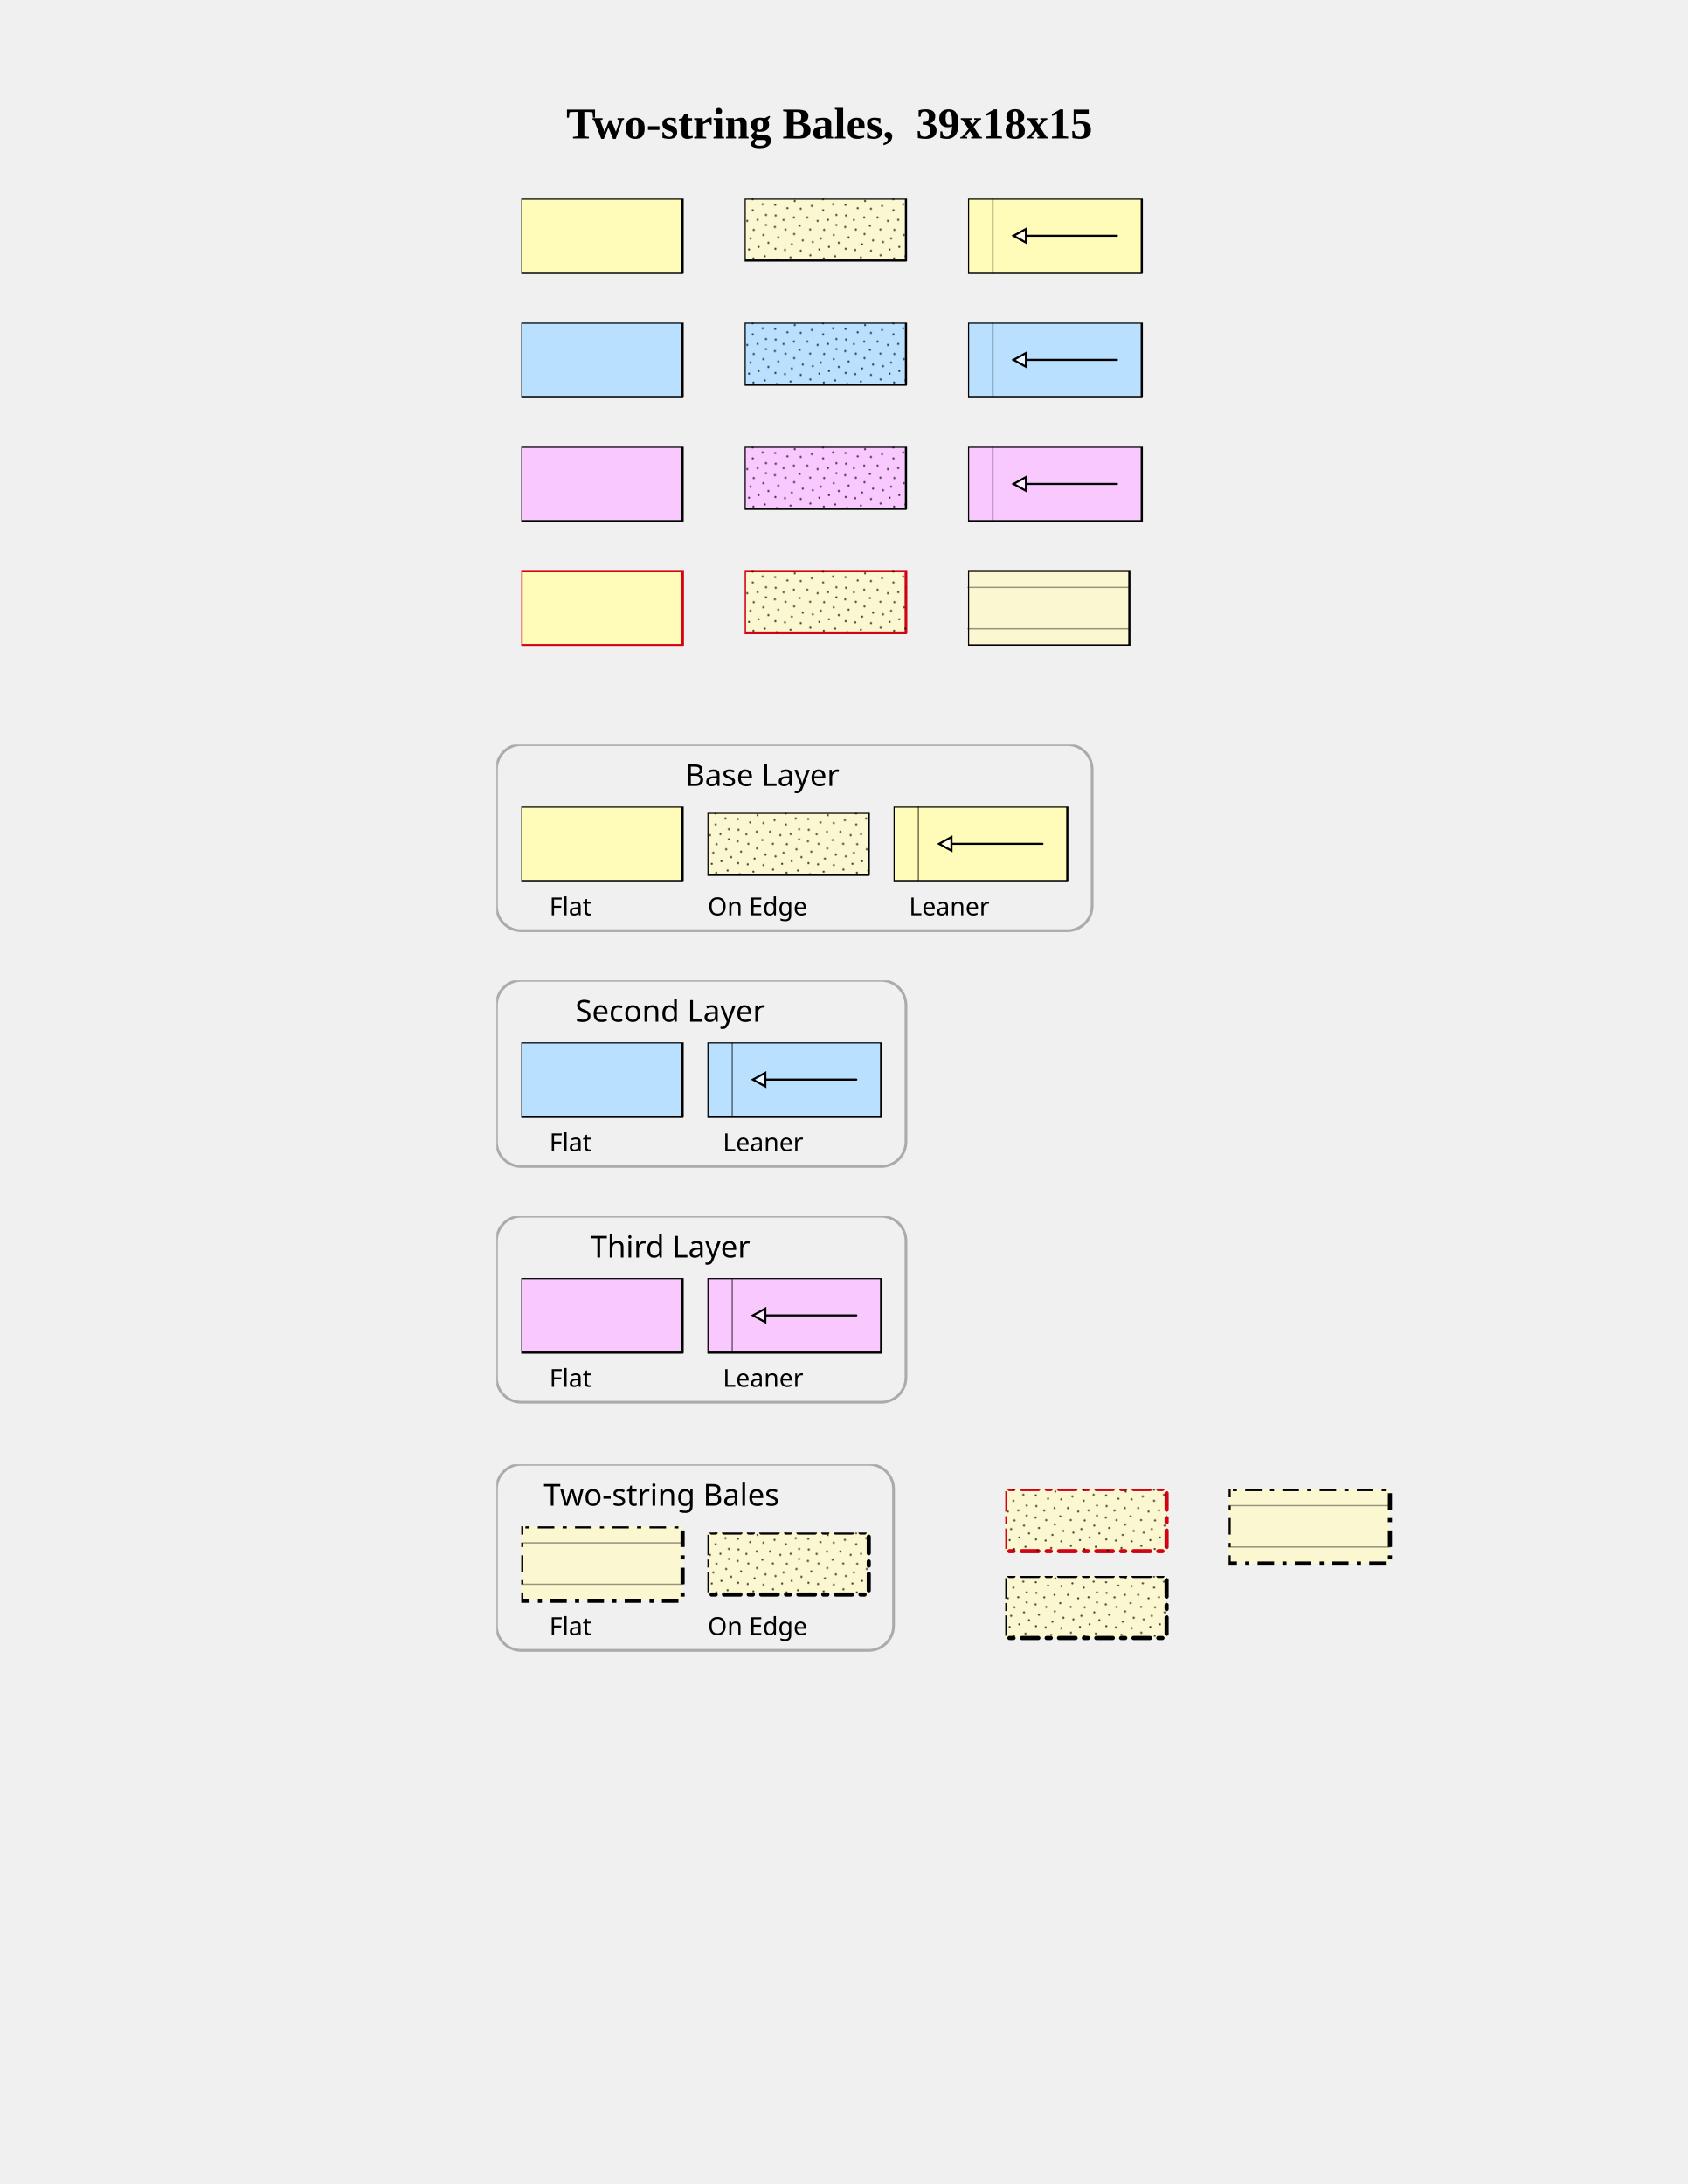
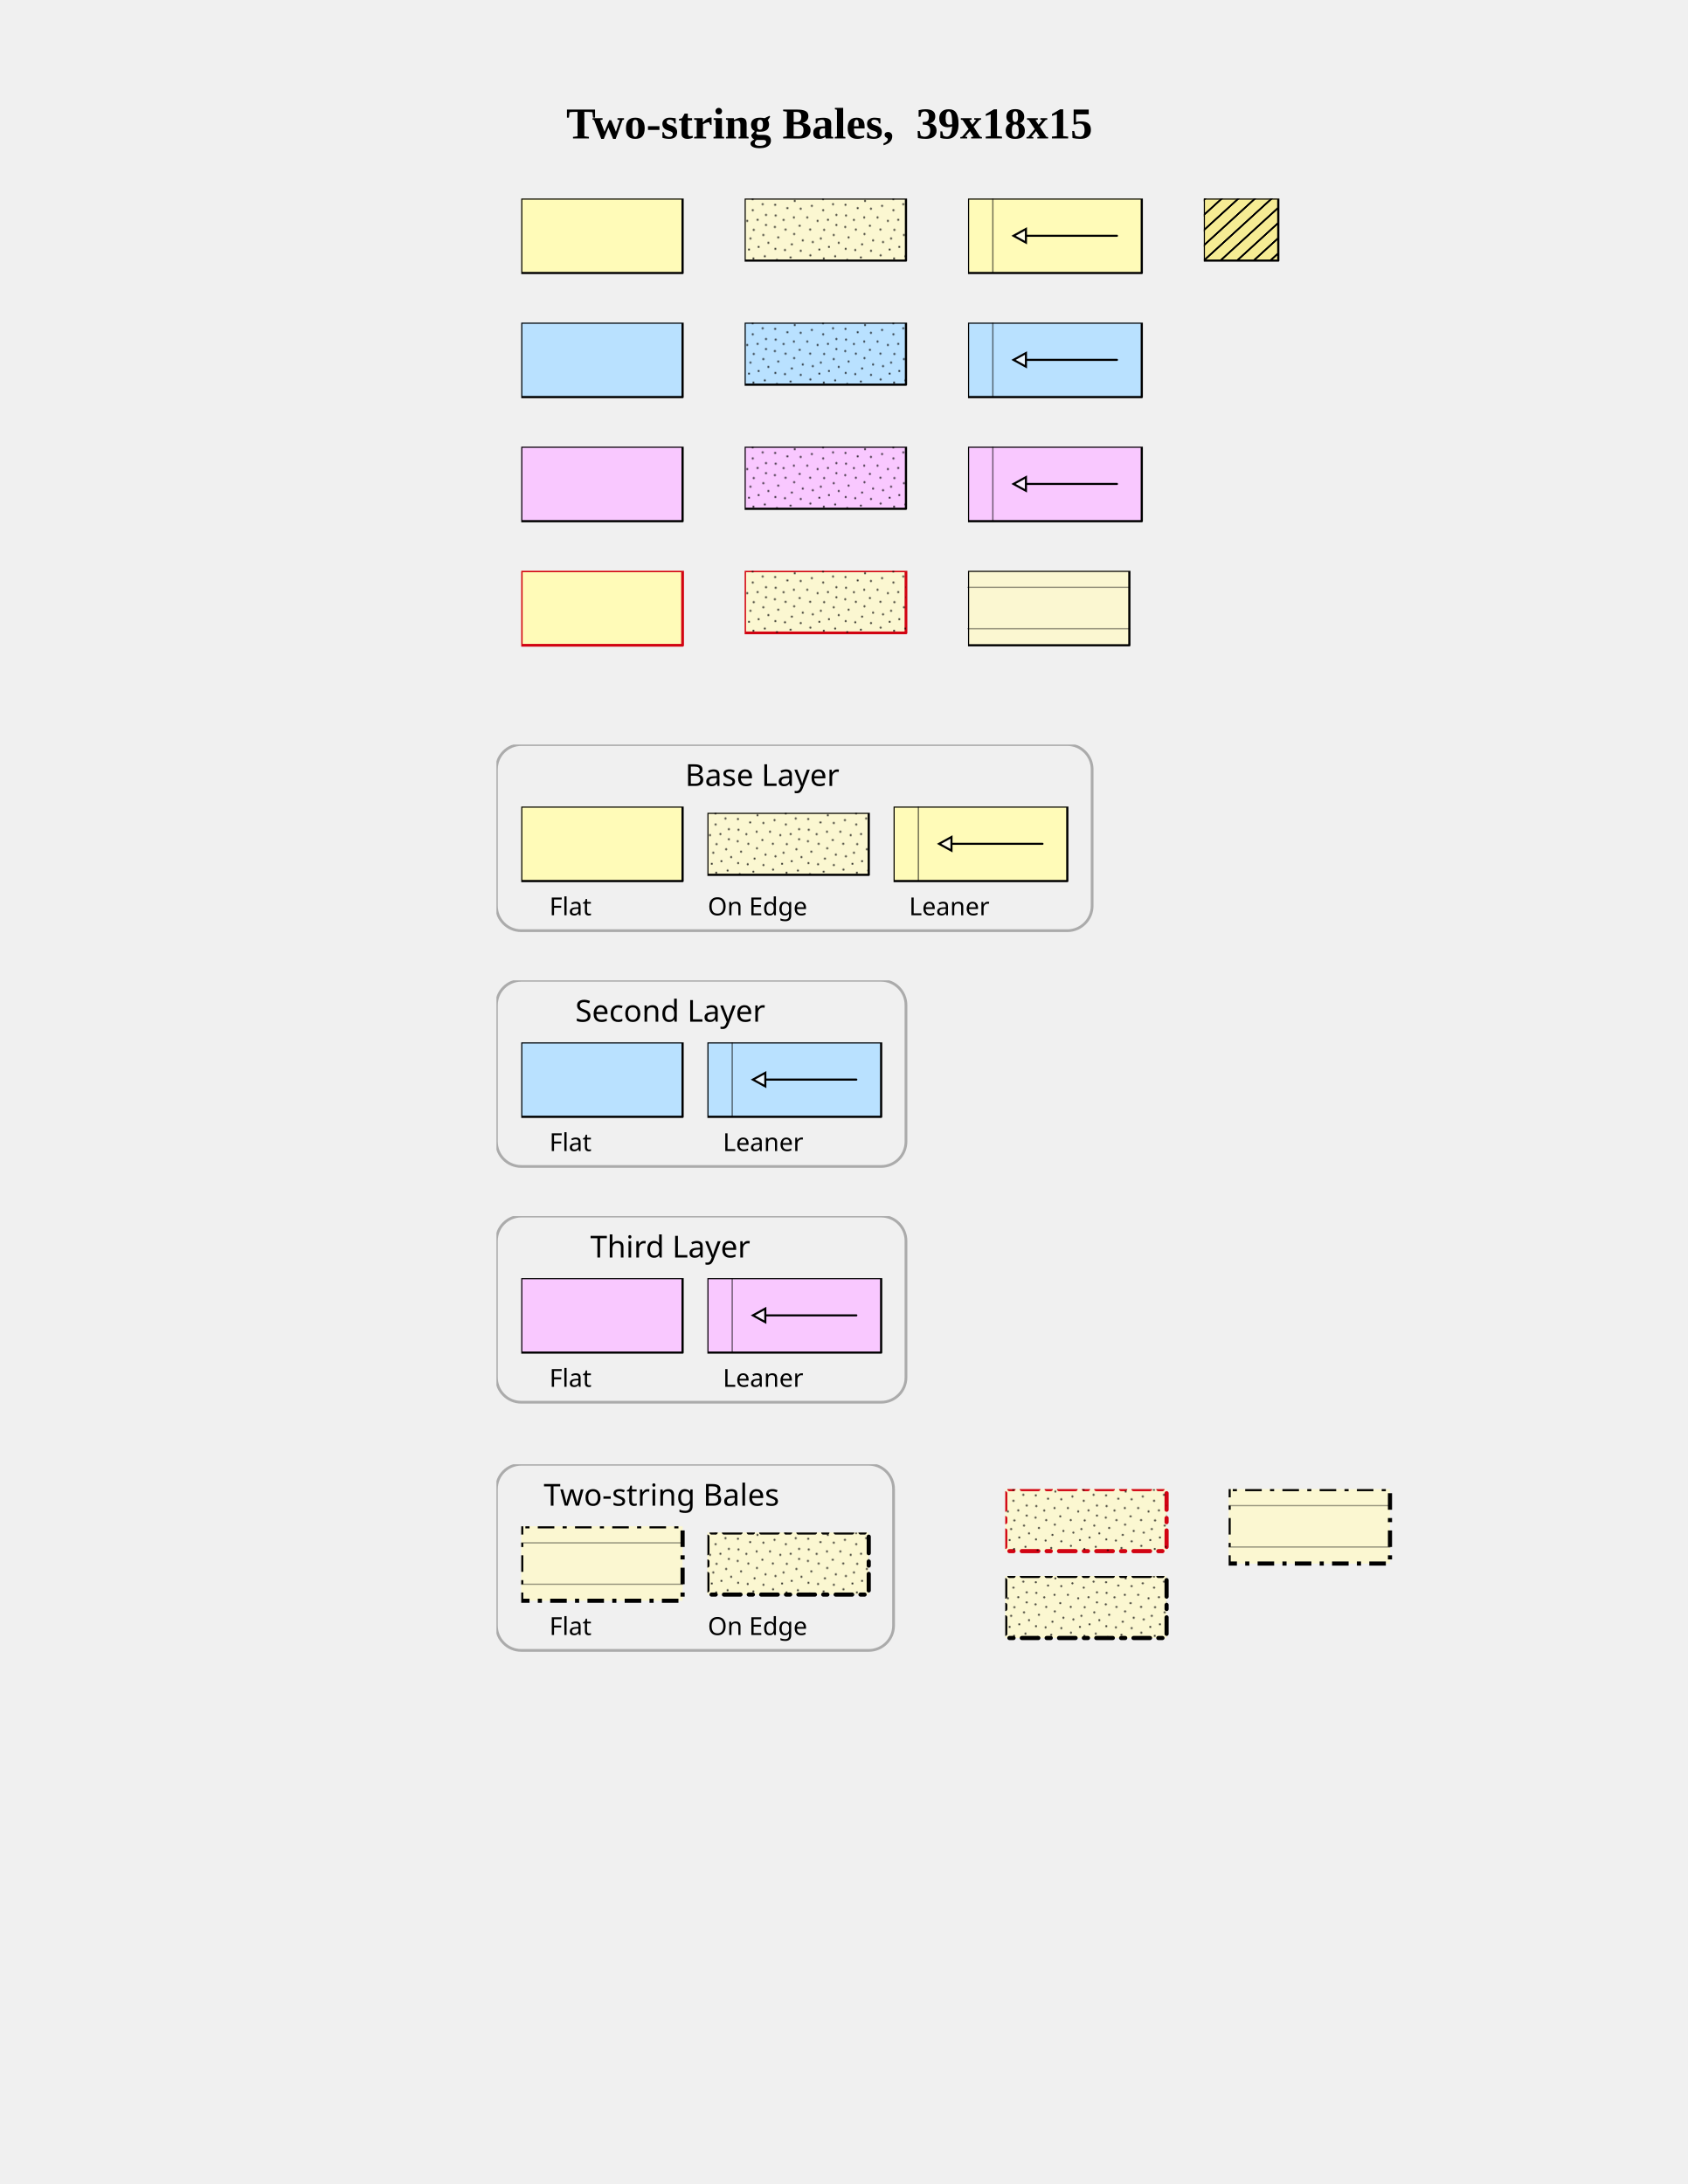
<svg xmlns="http://www.w3.org/2000/svg" xmlns:ns2="http://dairiki.org/barnhunt/inkscape-extensions" xmlns:xlink="http://www.w3.org/1999/xlink" width="8.5in" height="11in" viewBox="0 0 816 1056" version="1.1" id="svg219">
  <defs>
+     <pattern xlink:href="#Strips1_5" id="bh-end-bale-stipple" patternTransform="matrix(0.6094059,0.6668921,-22.16151,20.25119,0,0)" />
+     <pattern id="Strips1_5" patternTransform="translate(0,0) scale(10,10)" height="1" width="6" patternUnits="userSpaceOnUse">
+       <rect height="2" width="1" y="-0.5" x="0" style="fill:black;stroke:none" />
+     </pattern>
    <pattern xlink:href="#Polkadots-med" id="bh-edge-bale-stipple" patternTransform="scale(3.4)" />
    <pattern id="Polkadots-med" patternTransform="translate(0,0) scale(10,10)" height="10" width="10" patternUnits="userSpaceOnUse">
      <circle r="0.15" cy="0.810" cx="2.567" style="fill:black;stroke:none" />
      <circle r="0.15" cy="2.33" cx="3.048" style="fill:black;stroke:none" />
      <circle r="0.15" cy="2.415" cx="4.418" style="fill:black;stroke:none" />
      <circle r="0.15" cy="3.029" cx="1.844" style="fill:black;stroke:none" />
      <circle r="0.15" cy="1.363" cx="6.08" style="fill:black;stroke:none" />
      <circle r="0.15" cy="4.413" cx="5.819" style="fill:black;stroke:none" />
      <circle r="0.15" cy="4.048" cx="4.305" style="fill:black;stroke:none" />
      <circle r="0.15" cy="3.045" cx="5.541" style="fill:black;stroke:none" />
      <circle r="0.15" cy="5.527" cx="4.785" style="fill:black;stroke:none" />
      <circle r="0.15" cy="5.184" cx="2.667" style="fill:black;stroke:none" />
      <circle r="0.15" cy="1.448" cx="7.965" style="fill:black;stroke:none" />
      <circle r="0.15" cy="5.049" cx="7.047" style="fill:black;stroke:none" />
      <circle r="0.15" cy="0.895" cx="4.340" style="fill:black;stroke:none" />
      <circle r="0.15" cy="0.340" cx="7.125" style="fill:black;stroke:none" />
      <circle r="0.15" cy="1.049" cx="9.553" style="fill:black;stroke:none" />
      <circle r="0.15" cy="2.689" cx="7.006" style="fill:black;stroke:none" />
      <circle r="0.15" cy="2.689" cx="8.909" style="fill:black;stroke:none" />
      <circle r="0.15" cy="4.407" cx="9.315" style="fill:black;stroke:none" />
      <circle r="0.15" cy="3.870" cx="7.820" style="fill:black;stroke:none" />
      <circle r="0.15" cy="5.948" cx="8.270" style="fill:black;stroke:none" />
      <circle r="0.15" cy="7.428" cx="7.973" style="fill:black;stroke:none" />
      <circle r="0.15" cy="8.072" cx="9.342" style="fill:black;stroke:none" />
      <circle r="0.15" cy="9.315" cx="8.206" style="fill:black;stroke:none" />
      <circle r="0.15" cy="9.475" cx="9.682" style="fill:black;stroke:none" />
      <circle r="0.15" cy="6.186" cx="9.688" style="fill:black;stroke:none" />
      <circle r="0.15" cy="6.296" cx="3.379" style="fill:black;stroke:none" />
      <circle r="0.15" cy="8.204" cx="2.871" style="fill:black;stroke:none" />
      <circle r="0.15" cy="8.719" cx="4.59" style="fill:black;stroke:none" />
      <circle r="0.15" cy="9.671" cx="3.181" style="fill:black;stroke:none" />
      <circle r="0.15" cy="7.315" cx="5.734" style="fill:black;stroke:none" />
      <circle r="0.15" cy="6.513" cx="6.707" style="fill:black;stroke:none" />
      <circle r="0.15" cy="9.670" cx="5.730" style="fill:black;stroke:none" />
      <circle r="0.15" cy="8.373" cx="6.535" style="fill:black;stroke:none" />
      <circle r="0.15" cy="7.154" cx="4.37" style="fill:black;stroke:none" />
      <circle r="0.15" cy="7.25" cx="0.622" style="fill:black;stroke:none" />
      <circle r="0.15" cy="5.679" cx="0.831" style="fill:black;stroke:none" />
      <circle r="0.15" cy="8.519" cx="1.257" style="fill:black;stroke:none" />
      <circle r="0.15" cy="6.877" cx="1.989" style="fill:black;stroke:none" />
      <circle r="0.15" cy="3.181" cx="0.374" style="fill:black;stroke:none" />
      <circle r="0.15" cy="1.664" cx="1.166" style="fill:black;stroke:none" />
      <circle r="0.15" cy="0.093" cx="1.151" style="fill:black;stroke:none" />
      <circle r="0.15" cy="10.093" cx="1.151" style="fill:black;stroke:none" />
      <circle r="0.15" cy="4.451" cx="1.302" style="fill:black;stroke:none" />
      <circle r="0.15" cy="3.763" cx="3.047" style="fill:black;stroke:none" />
    </pattern>
    <symbol id="bale-1-39x18x15" ns2:count-as="bale-39x18x15">
      <rect height="36" width="78" style="opacity:1;fill:#fffbb8;fill-opacity:1;stroke:#000000;stroke-width:1.067;stroke-linecap:round;stroke-linejoin:round;stroke-miterlimit:4" x="0" y="0" />
    </symbol>
    <symbol id="bale-1-edge-39x18x15" ns2:count-as="bale-39x18x15">
      <rect height="30" width="78" style="opacity:1;fill:#fbf7d1;fill-opacity:1;stroke:#000000;stroke-width:1.067;stroke-linecap:round;stroke-linejoin:round;stroke-miterlimit:4;stroke-dasharray:none;stroke-dashoffset:0;stroke-opacity:1" x="0" y="0" />
      <rect style="fill:url(#bh-edge-bale-stipple);fill-opacity:0.7;stroke:none" width="78" height="30" x="0" y="0" />
    </symbol>
    <symbol id="bale-1-leaner-39x18x15" ns2:count-as="bale-39x18x15">
      <rect style="fill:#fffbb8;fill-opacity:1;stroke:#000000;stroke-width:1.067;stroke-linecap:butt;stroke-linejoin:round;stroke-miterlimit:4;stroke-opacity:1" width="84" height="36" x="0" y="0" />
      <path style="fill:none;stroke:#000000;stroke-width:0.64;stroke-linecap:butt;stroke-miterlimit:4;stroke-opacity:0.553" d="M 12,0 V 36" />
      <path d="M 72,18 H 28 v -3.3 l -6,3.3 6,3.3 V 18" style="fill:#ffffff;fill-opacity:0.698;fill-rule:evenodd;stroke:#000000;stroke-width:1px;stroke-linecap:round;stroke-linejoin:miter;stroke-opacity:1" />
    </symbol>
    <symbol id="bale-2-39x18x15" ns2:count-as="bale-39x18x15">
      <rect y="0" x="0" style="opacity:1;fill:#b9e1ff;fill-opacity:1;stroke:#000000;stroke-width:1.067;stroke-linecap:round;stroke-linejoin:round;stroke-miterlimit:4" width="78" height="36" />
    </symbol>
    <symbol id="bale-2-edge-39x18x15" ns2:count-as="bale-39x18x15">
      <rect y="0" x="0" style="opacity:1;fill:#b9e1ff;fill-opacity:1;stroke:#000000;stroke-width:1.067;stroke-linecap:round;stroke-linejoin:round;stroke-miterlimit:4;stroke-dasharray:none;stroke-dashoffset:0;stroke-opacity:1" width="78" height="30" />
      <rect width="78" height="30" x="0" y="0" style="fill:url(#bh-edge-bale-stipple);fill-opacity:0.7;stroke:none" />
    </symbol>
    <symbol id="bale-2-leaner-39x18x15" ns2:count-as="bale-39x18x15">
      <rect y="0" x="0" height="36" width="84" style="fill:#b9e1ff;fill-opacity:1;stroke:#000000;stroke-width:1.067;stroke-linecap:butt;stroke-linejoin:round;stroke-miterlimit:4;stroke-dasharray:none;stroke-opacity:1" />
      <path d="M 12,0 V 36" style="fill:none;fill-opacity:0.75;fill-rule:evenodd;stroke:#000000;stroke-width:0.64;stroke-linecap:butt;stroke-linejoin:miter;stroke-miterlimit:4;stroke-dasharray:none;stroke-opacity:0.553" />
      <path style="fill:#ffffff;fill-opacity:0.698;fill-rule:evenodd;stroke:#000000;stroke-width:1px;stroke-linecap:round;stroke-linejoin:miter;stroke-opacity:1" d="M 72,18 H 28 v -3.3 l -6,3.3 6,3.3 V 18" />
    </symbol>
    <symbol id="bale-3-39x18x15" ns2:count-as="bale-39x18x15">
      <rect height="36" width="78" style="opacity:1;fill:#f9c8ff;fill-opacity:1;stroke:#000000;stroke-width:1.067;stroke-linecap:round;stroke-linejoin:round;stroke-miterlimit:4" x="0" y="0" />
    </symbol>
    <symbol id="bale-3-edge-39x18x15" ns2:count-as="bale-39x18x15">
      <rect height="30" width="78" style="opacity:1;fill:#f9c8ff;fill-opacity:1;stroke:#000000;stroke-width:1.067;stroke-linecap:round;stroke-linejoin:round;stroke-miterlimit:4;stroke-dasharray:none;stroke-dashoffset:0;stroke-opacity:1" x="0" y="0" />
      <rect width="78" height="30" x="0" y="0" style="fill:url(#bh-edge-bale-stipple);fill-opacity:0.7;stroke:none" />
    </symbol>
    <symbol id="bale-3-leaner-39x18x15" ns2:count-as="bale-39x18x15">
      <rect style="fill:#f9c8ff;fill-opacity:1;stroke:#000000;stroke-width:1.067;stroke-linecap:butt;stroke-linejoin:round;stroke-miterlimit:4;stroke-dasharray:none;stroke-opacity:1" width="84" height="36" x="0" y="0" />
      <path style="fill:none;fill-opacity:0.75;fill-rule:evenodd;stroke:#000000;stroke-width:0.64;stroke-linecap:butt;stroke-linejoin:miter;stroke-miterlimit:4;stroke-dasharray:none;stroke-opacity:0.553" d="M 12,0 V 36" />
      <path style="fill:#ffffff;fill-opacity:0.698;fill-rule:evenodd;stroke:#000000;stroke-width:1px;stroke-linecap:round;stroke-linejoin:miter;stroke-opacity:1" d="M 72,18 H 28 v -3.3 l -6,3.3 6,3.3 V 18" />
    </symbol>
    <symbol id="bale-1-anchor-39x18x15" ns2:count-as="bale-39x18x15">
      <rect y="0" x="0" style="opacity:1;fill:#fffbb8;fill-opacity:1;stroke:#d20312;stroke-width:1.333;stroke-linecap:round;stroke-linejoin:round;stroke-miterlimit:4;stroke-dasharray:none;stroke-dashoffset:0;stroke-opacity:1" width="78" height="36" />
    </symbol>
    <symbol id="bale-1-anchor-edge-39x18x15" ns2:count-as="bale-39x18x15">
      <rect y="0" x="0" style="opacity:1;fill:#fbf7d1;fill-opacity:1;stroke:#d20312;stroke-width:1.333;stroke-linecap:round;stroke-linejoin:round;stroke-miterlimit:4;stroke-dasharray:none;stroke-dashoffset:0;stroke-opacity:1" width="78" height="30" />
      <rect width="78" height="30" x="0" y="0" style="fill:url(#bh-edge-bale-stipple);fill-opacity:0.7;stroke:none" />
    </symbol>
    <symbol id="bale-1-with-strings-39x18x15" ns2:count-as="bale-39x18x15">
      <rect style="display:inline;fill:#fbf7d1;fill-opacity:1;stroke:#000000;stroke-width:1.067;stroke-linecap:butt;stroke-linejoin:round;stroke-miterlimit:4;stroke-opacity:1" width="78" height="36" x="0" y="0" />
      <path style="display:inline;fill:none;stroke:#000000;stroke-width:0.625;stroke-linecap:round;stroke-opacity:0.4" d="M 0,8 H 78" id="string-39x18x15" />
      <use x="0" y="0" xlink:href="#string-39x18x15" transform="translate(0,20)" width="100%" height="100%" />
    </symbol>
    <symbol id="legend-1-39x18x15">
      <g>
        <use xlink:href="#bale-1-39x18x15" x="0" y="0" width="100%" height="100%" transform="translate(12,30)" />
        <use xlink:href="#bale-1-edge-39x18x15" x="0" y="0" width="100%" height="100%" transform="translate(102,33)" />
        <use xlink:href="#bale-1-leaner-39x18x15" x="0" y="0" width="100%" height="100%" transform="translate(192, 30)" />
        <text xml:space="preserve" style="font-style:normal;font-variant:normal;font-weight:normal;font-stretch:normal;font-size:12px;line-height:125%;font-family:'Rock Salt';-inkscape-font-specification:'Rock Salt, Normal';font-variant-ligatures:normal;font-variant-caps:normal;font-variant-numeric:normal;font-feature-settings:normal;text-align:center;letter-spacing:0px;word-spacing:0px;writing-mode:lr-tb;text-anchor:middle;fill:#000000;fill-opacity:1;stroke:none;stroke-width:1px;stroke-linecap:butt;stroke-linejoin:miter;stroke-opacity:1" x="58.84" y="94.546" transform="translate(-9,-12)">
          <tspan x="58.84" y="94.546">Flat</tspan>
        </text>
        <text y="94.546" x="167.277" style="font-style:normal;font-variant:normal;font-weight:normal;font-stretch:normal;font-size:12px;line-height:125%;font-family:'Rock Salt';-inkscape-font-specification:'Rock Salt, Normal';font-variant-ligatures:normal;font-variant-caps:normal;font-variant-numeric:normal;font-feature-settings:normal;text-align:center;letter-spacing:0px;word-spacing:0px;writing-mode:lr-tb;text-anchor:middle;fill:#000000;fill-opacity:1;stroke:none;stroke-width:1px;stroke-linecap:butt;stroke-linejoin:miter;stroke-opacity:1" xml:space="preserve" transform="translate(-27,-12)">
          <tspan y="94.546" x="167.277">On Edge</tspan>
        </text>
        <text xml:space="preserve" style="font-style:normal;font-variant:normal;font-weight:normal;font-stretch:normal;font-size:12px;line-height:125%;font-family:'Rock Salt';-inkscape-font-specification:'Rock Salt, Normal';font-variant-ligatures:normal;font-variant-caps:normal;font-variant-numeric:normal;font-feature-settings:normal;text-align:center;letter-spacing:0px;word-spacing:0px;writing-mode:lr-tb;text-anchor:middle;fill:#000000;fill-opacity:1;stroke:none;stroke-width:1px;stroke-linecap:butt;stroke-linejoin:miter;stroke-opacity:1" x="277.982" y="94.546" transform="translate(-45,-12)">
          <tspan x="277.982" y="94.546">Leaner</tspan>
        </text>
      </g>
      <text y="20.02" x="168.883" style="font-style:normal;font-variant:normal;font-weight:normal;font-stretch:normal;font-size:14.667px;line-height:125%;font-family:'Rock Salt';-inkscape-font-specification:'Rock Salt, Normal';font-variant-ligatures:normal;font-variant-caps:normal;font-variant-numeric:normal;font-feature-settings:normal;text-align:center;letter-spacing:0px;word-spacing:0px;writing-mode:lr-tb;text-anchor:middle;fill:#000000;fill-opacity:1;stroke:none;stroke-width:1px;stroke-linecap:butt;stroke-linejoin:miter;stroke-opacity:1" xml:space="preserve" transform="translate(-27, 0)">
        <tspan y="20.02" x="168.883">Base Layer</tspan>
      </text>
      <rect ry="12" rx="12" y="0" x="0" height="90" width="288" style="opacity:0.687;fill:none;fill-opacity:1;fill-rule:evenodd;stroke:#8c8c8c;stroke-width:1.333;stroke-linecap:round;stroke-linejoin:round;stroke-miterlimit:4;stroke-dasharray:none;stroke-dashoffset:0;stroke-opacity:1" />
    </symbol>
    <symbol id="legend-2-39x18x15">
      <g>
        <text y="94.546" x="58.84" style="font-style:normal;font-variant:normal;font-weight:normal;font-stretch:normal;font-size:12px;line-height:125%;font-family:'Rock Salt';-inkscape-font-specification:'Rock Salt, Normal';font-variant-ligatures:normal;font-variant-caps:normal;font-variant-numeric:normal;font-feature-settings:normal;text-align:center;letter-spacing:0px;word-spacing:0px;writing-mode:lr-tb;text-anchor:middle;fill:#000000;fill-opacity:1;stroke:none;stroke-width:1px;stroke-linecap:butt;stroke-linejoin:miter;stroke-opacity:1" xml:space="preserve" transform="translate(-9,-12)">
          <tspan y="94.546" x="58.84">Flat</tspan>
        </text>
        <text y="94.546" x="169.982" style="font-style:normal;font-variant:normal;font-weight:normal;font-stretch:normal;font-size:12px;line-height:125%;font-family:'Rock Salt';-inkscape-font-specification:'Rock Salt, Normal';font-variant-ligatures:normal;font-variant-caps:normal;font-variant-numeric:normal;font-feature-settings:normal;text-align:center;letter-spacing:0px;word-spacing:0px;writing-mode:lr-tb;text-anchor:middle;fill:#000000;fill-opacity:1;stroke:none;stroke-width:1px;stroke-linecap:butt;stroke-linejoin:miter;stroke-opacity:1" xml:space="preserve" transform="translate(-27,-12)">
          <tspan y="94.546" x="169.982">Leaner</tspan>
        </text>
        <use xlink:href="#bale-2-39x18x15" x="0" y="0" width="100%" height="100%" transform="translate(12,30)" />
        <use xlink:href="#bale-2-leaner-39x18x15" x="0" y="0" width="100%" height="100%" transform="translate(102,30)" />
      </g>
      <text xml:space="preserve" style="font-style:normal;font-variant:normal;font-weight:normal;font-stretch:normal;font-size:14.667px;line-height:125%;font-family:'Rock Salt';-inkscape-font-specification:'Rock Salt, Normal';font-variant-ligatures:normal;font-variant-caps:normal;font-variant-numeric:normal;font-feature-settings:normal;text-align:center;letter-spacing:0px;word-spacing:0px;writing-mode:lr-tb;text-anchor:middle;fill:#000000;fill-opacity:1;stroke:none;stroke-width:1px;stroke-linecap:butt;stroke-linejoin:miter;stroke-opacity:1" x="115.396" y="20.02" transform="translate(-18, 0)">
        <tspan x="115.396" y="20.02">Second Layer</tspan>
      </text>
      <rect style="opacity:0.687;fill:none;fill-opacity:1;fill-rule:evenodd;stroke:#8c8c8c;stroke-width:1.333;stroke-linecap:round;stroke-linejoin:round;stroke-miterlimit:4;stroke-dasharray:none;stroke-dashoffset:0;stroke-opacity:1" width="198" height="90" x="0" y="0" rx="12" ry="12" />
    </symbol>
    <symbol id="legend-3-39x18x15">
      <g>
        <text xml:space="preserve" style="font-style:normal;font-variant:normal;font-weight:normal;font-stretch:normal;font-size:12px;line-height:125%;font-family:'Rock Salt';-inkscape-font-specification:'Rock Salt, Normal';font-variant-ligatures:normal;font-variant-caps:normal;font-variant-numeric:normal;font-feature-settings:normal;text-align:center;letter-spacing:0px;word-spacing:0px;writing-mode:lr-tb;text-anchor:middle;fill:#000000;fill-opacity:1;stroke:none;stroke-width:1px;stroke-linecap:butt;stroke-linejoin:miter;stroke-opacity:1" x="58.84" y="94.546" transform="translate(-9,-12)">
          <tspan x="58.84" y="94.546">Flat</tspan>
        </text>
        <text xml:space="preserve" style="font-style:normal;font-variant:normal;font-weight:normal;font-stretch:normal;font-size:12px;line-height:125%;font-family:'Rock Salt';-inkscape-font-specification:'Rock Salt, Normal';font-variant-ligatures:normal;font-variant-caps:normal;font-variant-numeric:normal;font-feature-settings:normal;text-align:center;letter-spacing:0px;word-spacing:0px;writing-mode:lr-tb;text-anchor:middle;fill:#000000;fill-opacity:1;stroke:none;stroke-width:1px;stroke-linecap:butt;stroke-linejoin:miter;stroke-opacity:1" x="169.982" y="94.546" transform="translate(-27,-12)">
          <tspan x="169.982" y="94.546">Leaner</tspan>
        </text>
        <use xlink:href="#bale-3-39x18x15" x="0" y="0" width="100%" height="100%" transform="translate(12,30)" />
        <use xlink:href="#bale-3-leaner-39x18x15" x="0" y="0" width="100%" height="100%" transform="translate(102,30)" />
      </g>
      <text y="20.02" x="115.396" style="font-style:normal;font-variant:normal;font-weight:normal;font-stretch:normal;font-size:14.667px;line-height:125%;font-family:'Rock Salt';-inkscape-font-specification:'Rock Salt, Normal';font-variant-ligatures:normal;font-variant-caps:normal;font-variant-numeric:normal;font-feature-settings:normal;text-align:center;letter-spacing:0px;word-spacing:0px;writing-mode:lr-tb;text-anchor:middle;fill:#000000;fill-opacity:1;stroke:none;stroke-width:1px;stroke-linecap:butt;stroke-linejoin:miter;stroke-opacity:1" xml:space="preserve" transform="translate(-18, 0)">
        <tspan y="20.02" x="115.396">Third Layer</tspan>
      </text>
      <rect ry="12" rx="12" y="0" x="0" height="90" width="198" style="opacity:0.687;fill:none;fill-opacity:1;fill-rule:evenodd;stroke:#8c8c8c;stroke-width:1.333;stroke-linecap:round;stroke-linejoin:round;stroke-miterlimit:4;stroke-dasharray:none;stroke-dashoffset:0;stroke-opacity:1" />
    </symbol>
    <symbol id="bale-1-edge-alt-39x18x15" ns2:count-as="bale-39x18x15">
      <rect y="0" x="0" style="opacity:1;fill:#fbf7d1;fill-opacity:1;stroke:#000000;stroke-width:2;stroke-linecap:round;stroke-linejoin:round;stroke-miterlimit:4;stroke-dasharray:8, 4, 2, 4;stroke-dashoffset:10;stroke-opacity:1" width="78" height="30" />
      <rect y="0" x="0" height="30" width="78" style="fill:url(#bh-edge-bale-stipple);fill-opacity:0.7;stroke:none" />
    </symbol>
    <symbol id="legend-1-alt-39x18x15">
      <g>
        <use transform="translate(12,30)" height="100%" width="100%" y="0" x="0" xlink:href="#bale-1-with-strings-alt-39x18x15" />
        <use transform="translate(102,33)" height="100%" width="100%" y="0" x="0" xlink:href="#bale-1-edge-alt-39x18x15" />
        <text y="94.546" x="58.84" style="font-style:normal;font-variant:normal;font-weight:normal;font-stretch:normal;font-size:12px;line-height:125%;font-family:'Rock Salt';-inkscape-font-specification:'Rock Salt, Normal';font-variant-ligatures:normal;font-variant-caps:normal;font-variant-numeric:normal;font-feature-settings:normal;text-align:center;letter-spacing:0px;word-spacing:0px;writing-mode:lr-tb;text-anchor:middle;fill:#000000;fill-opacity:1;stroke:none;stroke-width:1px;stroke-linecap:butt;stroke-linejoin:miter;stroke-opacity:1" xml:space="preserve" transform="translate(-9,-12)">
          <tspan y="94.546" x="58.84">Flat</tspan>
        </text>
        <text xml:space="preserve" style="font-style:normal;font-variant:normal;font-weight:normal;font-stretch:normal;font-size:12px;line-height:125%;font-family:'Rock Salt';-inkscape-font-specification:'Rock Salt, Normal';font-variant-ligatures:normal;font-variant-caps:normal;font-variant-numeric:normal;font-feature-settings:normal;text-align:center;letter-spacing:0px;word-spacing:0px;writing-mode:lr-tb;text-anchor:middle;fill:#000000;fill-opacity:1;stroke:none;stroke-width:1px;stroke-linecap:butt;stroke-linejoin:miter;stroke-opacity:1" x="167.277" y="94.546" transform="translate(-27,-12)">
          <tspan x="167.277" y="94.546">On Edge</tspan>
        </text>
      </g>
      <text xml:space="preserve" style="font-style:normal;font-variant:normal;font-weight:normal;font-stretch:normal;font-size:14.667px;line-height:125%;font-family:'Rock Salt';-inkscape-font-specification:'Rock Salt, Normal';font-variant-ligatures:normal;font-variant-caps:normal;font-variant-numeric:normal;font-feature-settings:normal;text-align:center;letter-spacing:0px;word-spacing:0px;writing-mode:lr-tb;text-anchor:middle;fill:#000000;fill-opacity:1;stroke:none;stroke-width:1px;stroke-linecap:butt;stroke-linejoin:miter;stroke-opacity:1" x="111.15" y="20.02" transform="translate(-18, 0)">
        <tspan x="111.15" y="20.02">Two-string Bales</tspan>
      </text>
      <rect style="opacity:0.687;fill:none;fill-opacity:1;fill-rule:evenodd;stroke:#8c8c8c;stroke-width:1.333;stroke-linecap:round;stroke-linejoin:round;stroke-miterlimit:4;stroke-dasharray:none;stroke-dashoffset:0;stroke-opacity:1" width="192" height="90" x="0" y="0" rx="12" ry="12" />
    </symbol>
    <symbol id="bale-1-anchor-edge-alt-39x18x15" ns2:count-as="bale-39x18x15">
      <rect height="30" width="78" style="opacity:1;fill:#fbf7d1;fill-opacity:1;stroke:#d20312;stroke-width:2;stroke-linecap:round;stroke-linejoin:round;stroke-miterlimit:4;stroke-dasharray:8, 4, 2, 4;stroke-dashoffset:10;stroke-opacity:1" x="0" y="0" />
      <rect style="fill:url(#bh-edge-bale-stipple);fill-opacity:0.7;stroke:none" y="0" x="0" height="30" width="78" />
    </symbol>
    <symbol id="bale-1-with-strings-alt-39x18x15" ns2:count-as="bale-39x18x15">
      <rect y="0" x="0" height="36" width="78" style="display:inline;fill:#fbf7d1;fill-opacity:1;stroke:#000000;stroke-width:2;stroke-linecap:butt;stroke-linejoin:round;stroke-miterlimit:4;stroke-dasharray:8, 4, 2, 4;stroke-dashoffset:10;stroke-opacity:1" />
      <path id="string-alt-39x18x15" d="M 0,8 H 78" style="display:inline;fill:none;stroke:#000000;stroke-width:0.625;stroke-linecap:round;stroke-opacity:0.4" />
      <use height="100%" width="100%" transform="translate(0,20)" xlink:href="#string-alt-39x18x15" y="0" x="0" />
    </symbol>
+     <symbol id="bale-1-end-39x18x15">
+       <rect y="0" x="0" style="opacity:1;fill:#f6ec94;fill-opacity:1;stroke:#000000;stroke-width:1.067;stroke-linecap:round;stroke-linejoin:round;stroke-miterlimit:4;stroke-dasharray:none;stroke-dashoffset:0;stroke-opacity:1" width="36" height="30" />
+       <rect y="0" x="0" height="30" width="36" style="fill:url(#bh-end-bale-stipple);fill-opacity:1;stroke:none" />
+     </symbol>
  </defs>
  <text xml:space="preserve" style="font-style:normal;font-variant:normal;font-weight:bold;font-stretch:normal;font-size:21.333px;line-height:125%;text-align:center;text-anchor:middle;fill:#000000;fill-opacity:1;stroke:none;stroke-width:1px;stroke-linecap:butt;stroke-linejoin:miter;stroke-opacity:1" x="408.979" y="66.949">
    <tspan x="408.979" y="66.949">Two-string Bales,  39x18x15</tspan>
  </text>
  <use xlink:href="#bale-1-39x18x15" x="0" y="0" width="100%" height="100%" transform="translate(252,96)" />
  <use xlink:href="#bale-1-edge-39x18x15" transform="translate(360,96)" x="0" y="0" width="100%" height="100%" style="stroke-width:1;stroke-miterlimit:4;stroke-dasharray:none" />
  <use xlink:href="#bale-1-leaner-39x18x15" x="0" y="0" width="100%" height="100%" transform="translate(468,96)" />
  <use xlink:href="#bale-2-39x18x15" transform="translate(252,156)" x="0" y="0" width="100%" height="100%" />
  <use xlink:href="#bale-2-edge-39x18x15" transform="translate(360,156)" x="0" y="0" width="100%" height="100%" />
  <use xlink:href="#bale-2-leaner-39x18x15" transform="translate(468,156)" x="0" y="0" width="100%" height="100%" />
  <use xlink:href="#bale-3-39x18x15" transform="translate(252,216)" x="0" y="0" width="100%" height="100%" />
  <use xlink:href="#bale-3-edge-39x18x15" transform="translate(360,216)" x="0" y="0" width="100%" height="100%" />
  <use xlink:href="#bale-3-leaner-39x18x15" transform="translate(468,216)" x="0" y="0" width="100%" height="100%" />
  <use xlink:href="#bale-1-anchor-39x18x15" transform="translate(252,276)" x="0" y="0" width="100%" height="100%" />
  <use xlink:href="#bale-1-anchor-edge-39x18x15" transform="translate(360,276)" x="0" y="0" width="100%" height="100%" />
  <use xlink:href="#bale-1-with-strings-39x18x15" transform="translate(468,276)" x="0" y="0" width="100%" height="100%" />
  <use xlink:href="#legend-1-39x18x15" transform="translate(240,360)" x="0" y="0" width="100%" height="100%" />
  <use xlink:href="#legend-2-39x18x15" transform="translate(240,474)" x="0" y="0" width="100%" height="100%" />
  <use xlink:href="#legend-3-39x18x15" transform="translate(240,588)" x="0" y="0" width="100%" height="100%" />
  <use xlink:href="#bale-1-edge-alt-39x18x15" transform="translate(486,762)" x="0" y="0" width="100%" height="100%" />
  <use xlink:href="#legend-1-alt-39x18x15" transform="translate(240,708)" x="0" y="0" width="100%" height="100%" />
  <use xlink:href="#bale-1-anchor-edge-alt-39x18x15" transform="translate(486,720)" x="0" y="0" width="100%" height="100%" />
  <use xlink:href="#bale-1-with-strings-alt-39x18x15" transform="translate(594,720)" x="0" y="0" width="100%" height="100%" />
+   <use xlink:href="#bale-1-end-39x18x15" transform="translate(582,96)" x="0" y="0" width="100%" height="100%" />
</svg>
